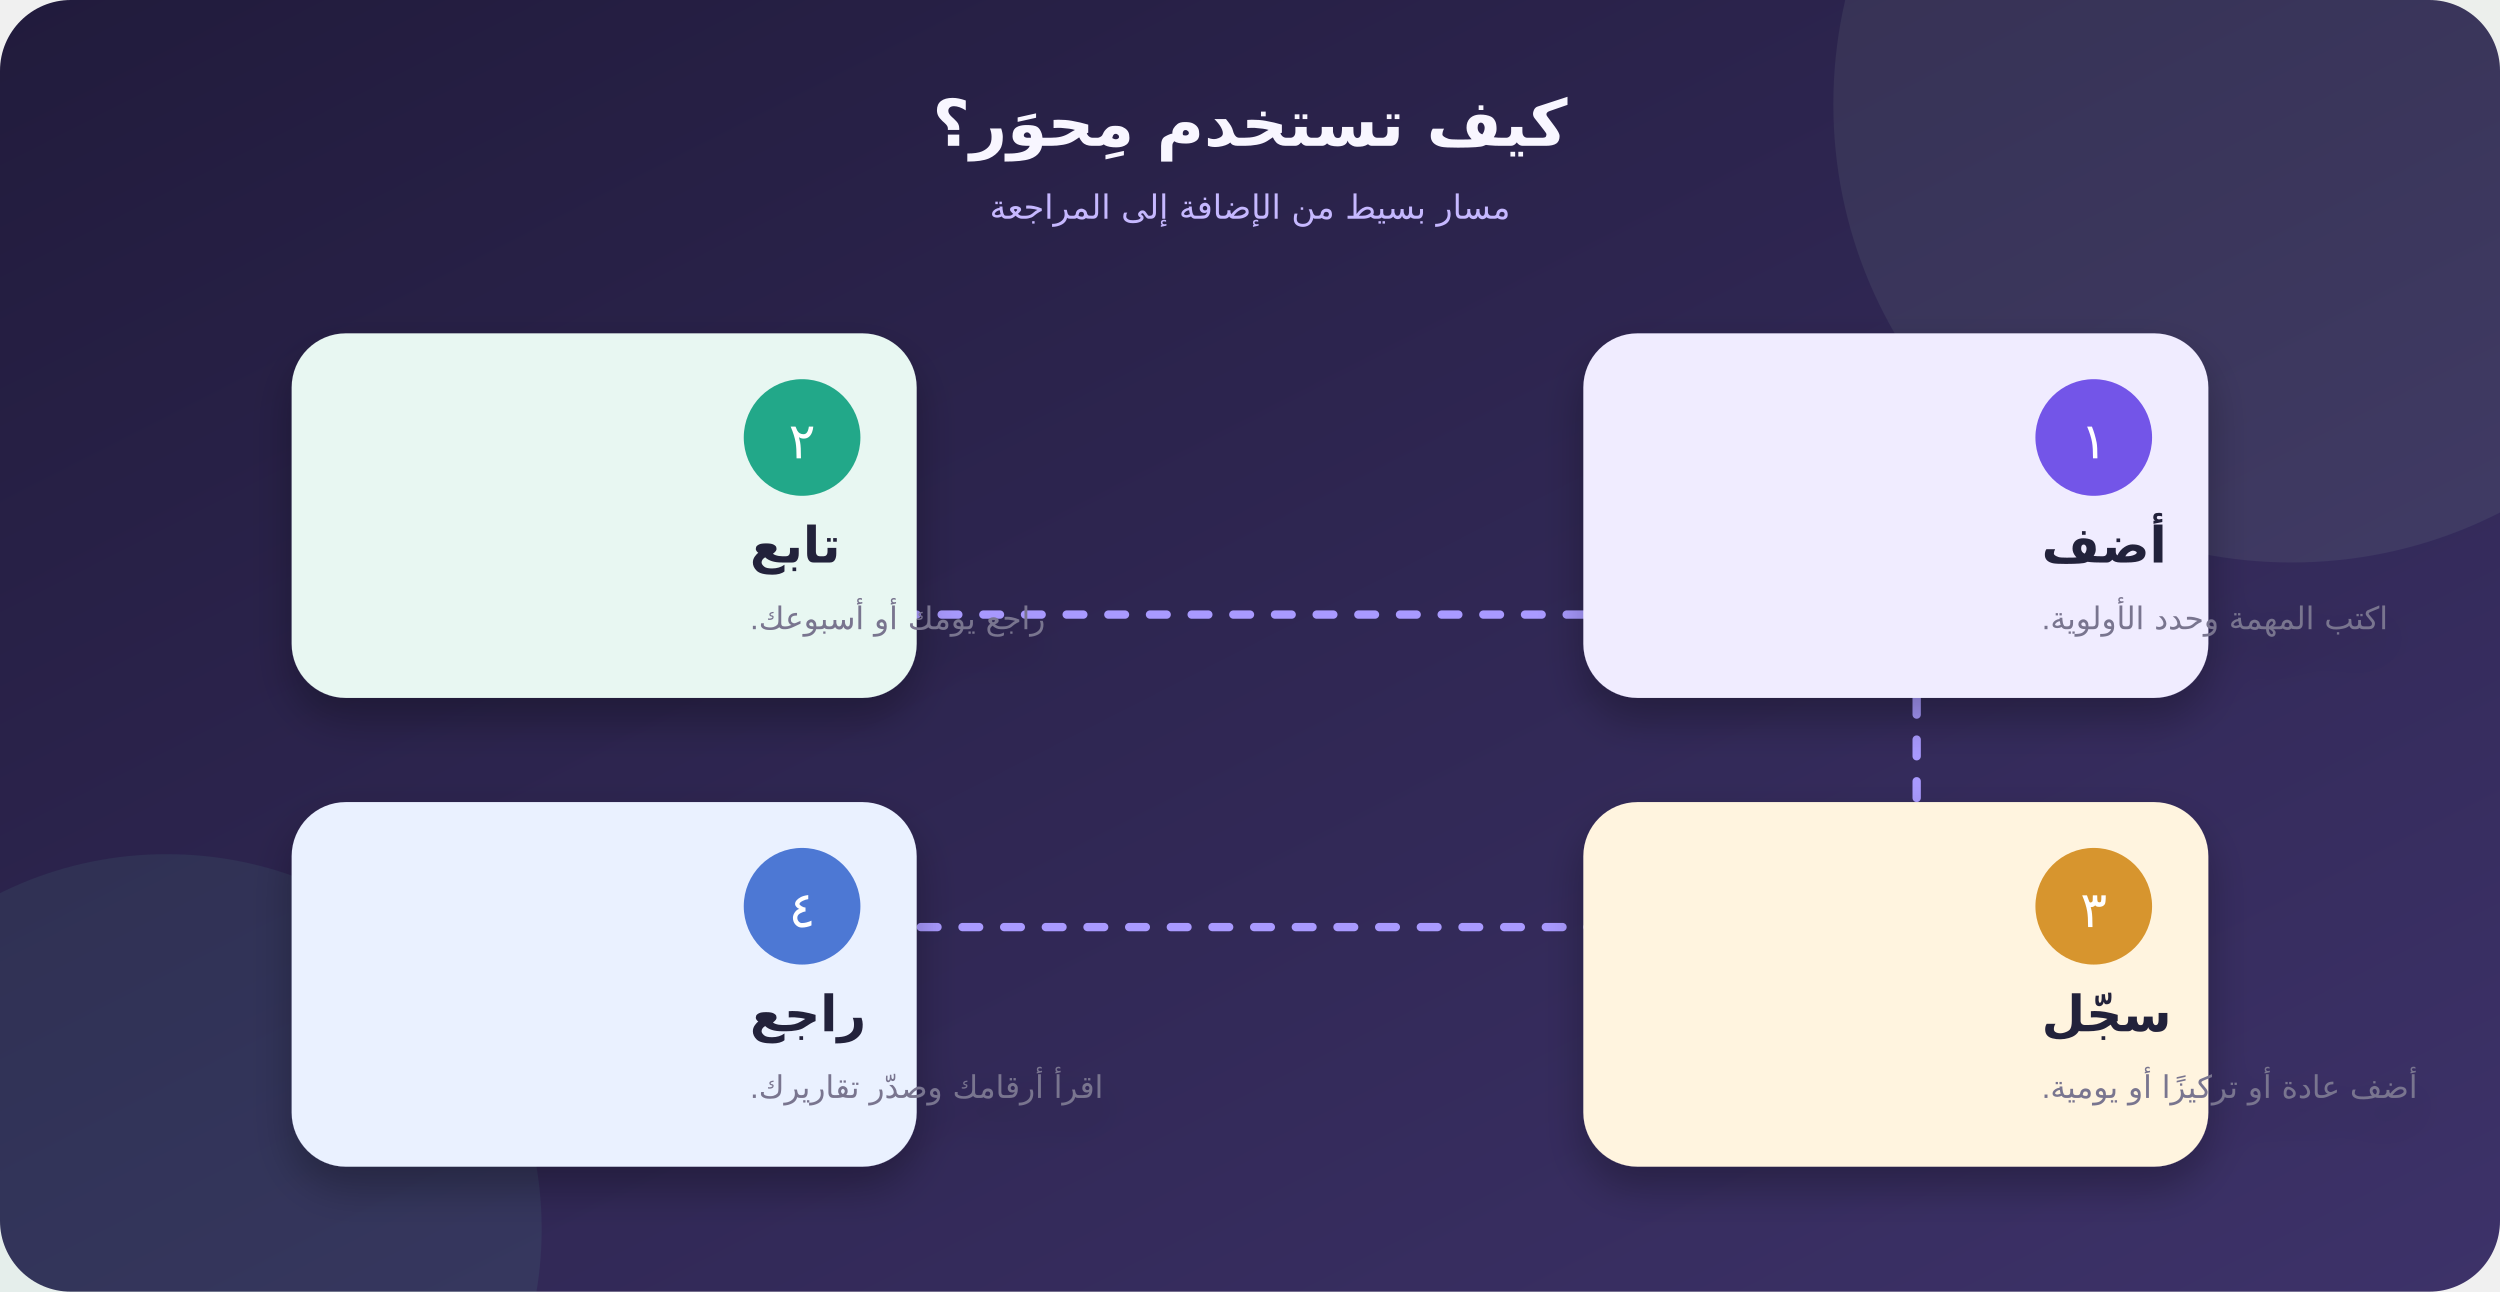
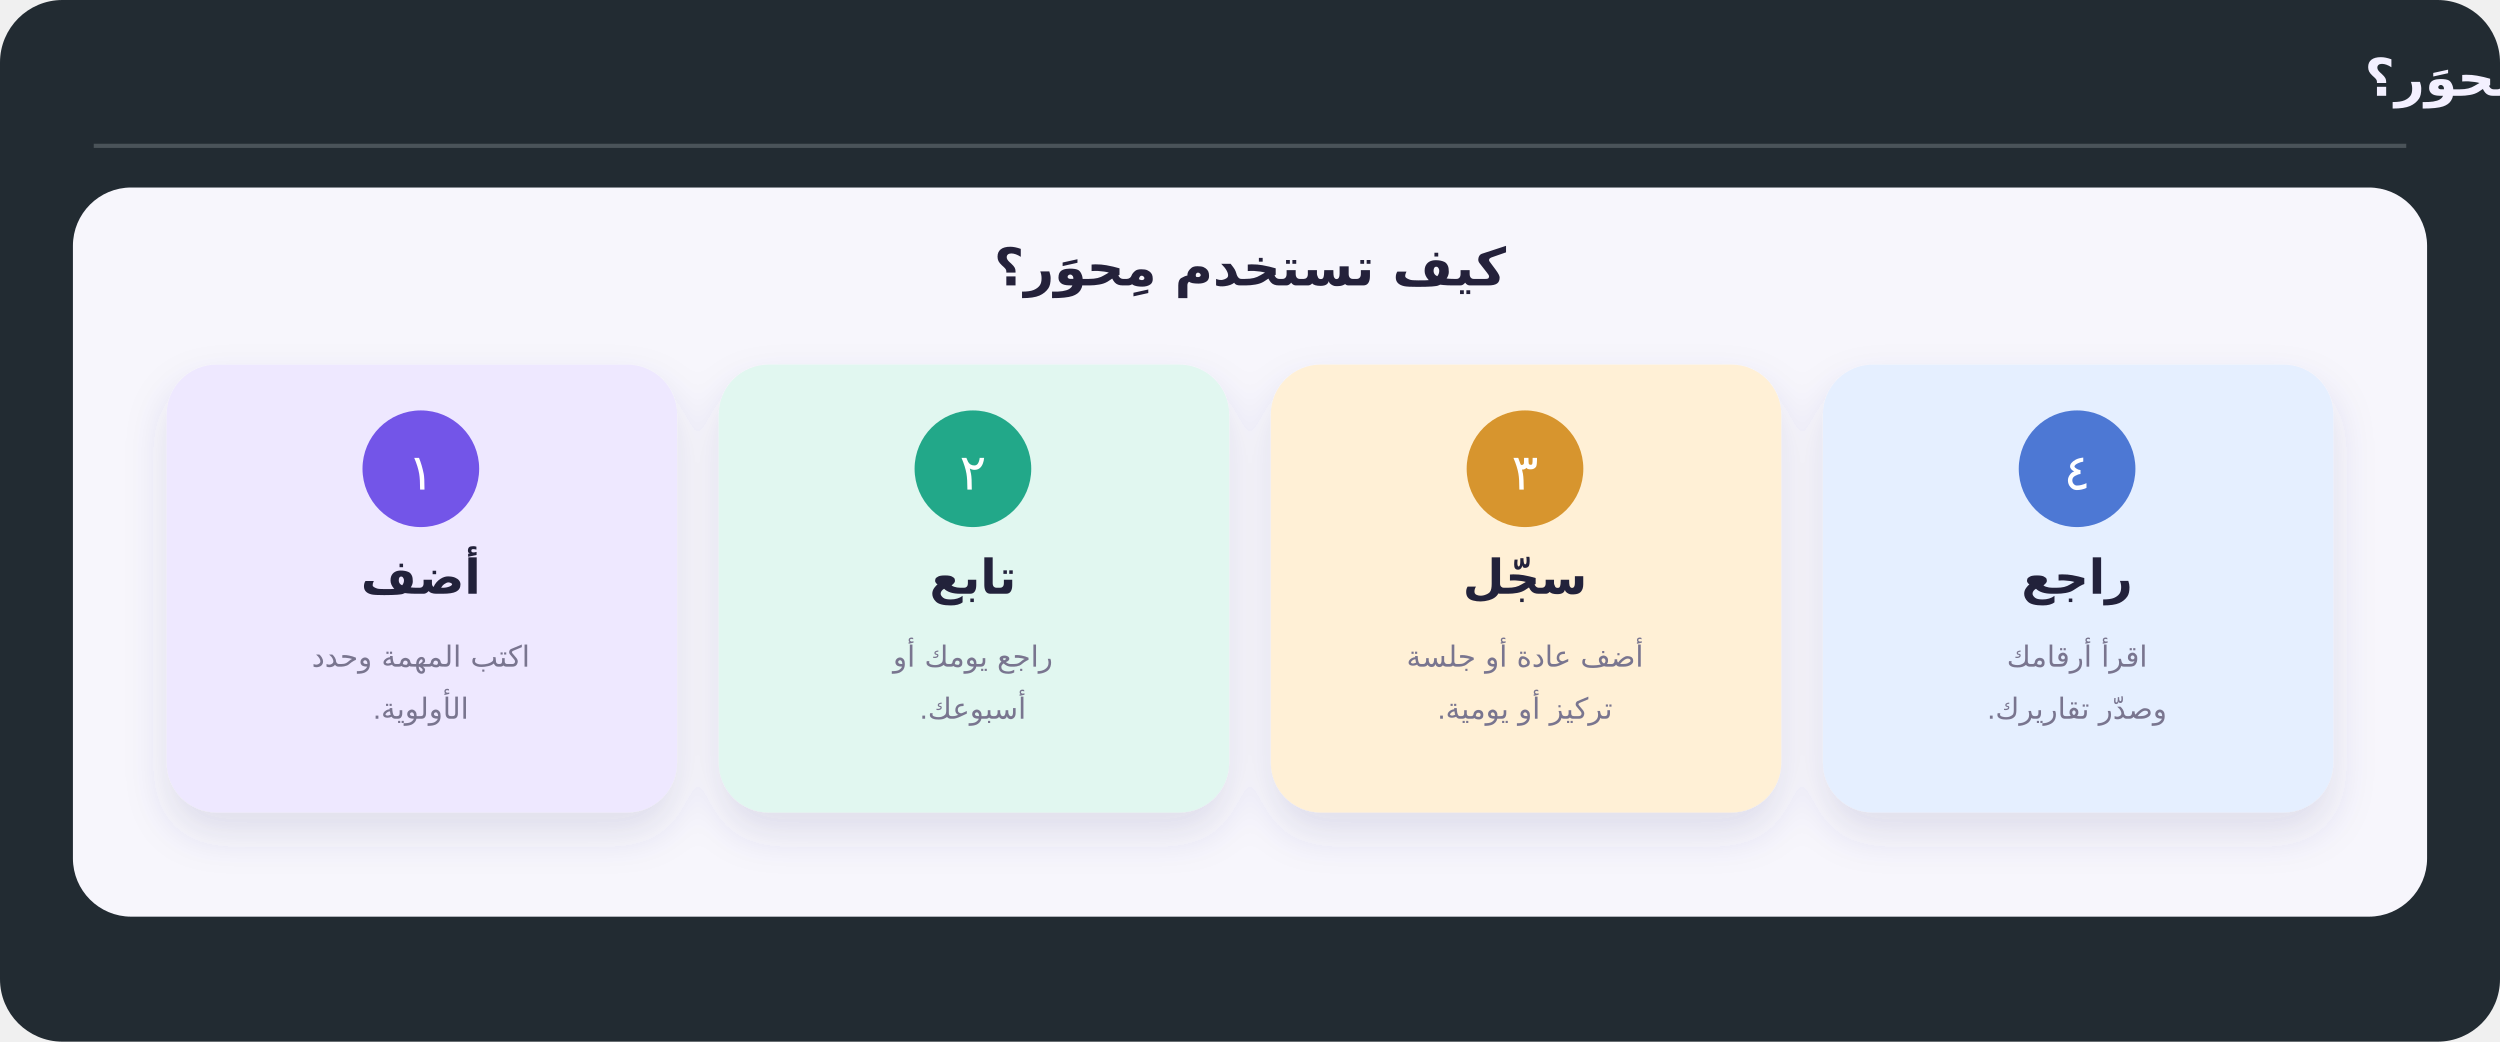
- <svg xmlns="http://www.w3.org/2000/svg" viewBox="0 0 1200 620" role="img" aria-labelledby="title description">
+ <svg xmlns="http://www.w3.org/2000/svg" viewBox="0 0 1200 500" role="img" aria-labelledby="title description">
  <defs>
-     <linearGradient id="bg" x1="0" y1="0" x2="1" y2="1">
-       <stop stop-color="#211b3c" />
-       <stop offset="1" stop-color="#3d3269" />
-     </linearGradient>
    <filter id="shadow" x="-10%" y="-10%" width="120%" height="130%">
-       <feDropShadow dx="0" dy="10" stdDeviation="10" flood-color="#080611" flood-opacity=".28" />
+       <feDropShadow dx="0" dy="10" stdDeviation="10" flood-color="#4c3a86" flood-opacity=".14" />
    </filter>
  </defs>
-   <rect width="1200" height="620" rx="34" fill="url(#bg)" />
-   <circle cx="1100" cy="50" r="220" fill="#b9e2c3" opacity=".08" />
-   <circle cx="80" cy="590" r="180" fill="#62d5b5" opacity=".08" />
-   <text x="600" y="70" text-anchor="middle" direction="rtl" font-family="Tahoma, Arial, sans-serif" font-size="31" font-weight="800" fill="#f8f6ff">كيف تستخدم مِحوَر؟</text>
-   <text x="600" y="105" text-anchor="middle" direction="rtl" font-family="Tahoma, Arial, sans-serif" font-size="16" fill="#c6b8ff">مسار بسيط من الإضافة إلى المراجعة</text>
-   <path d="M920 295H280M920 295V445H280" fill="none" stroke="#a99aff" stroke-width="4" stroke-linecap="round" stroke-dasharray="8 12" />
-   <path d="m300 282-20 13 20 13M300 432l-20 13 20 13" fill="none" stroke="#a99aff" stroke-width="4" stroke-linecap="round" stroke-linejoin="round" />
-   <g font-family="Tahoma, Arial, sans-serif" direction="rtl" filter="url(#shadow)">
+   <rect width="1200" height="500" rx="30" fill="#222b32" />
+   <text x="1135" y="46" text-anchor="end" direction="rtl" font-family="Tahoma, Arial, sans-serif" font-size="25" font-weight="800" fill="#f3f0ff">كيف تستخدم مِحوَر؟</text>
+   <path d="M45 70H1155" stroke="#4a5359" stroke-width="2" />
+   <rect x="35" y="90" width="1130" height="350" rx="28" fill="#f7f6fc" />
+   <text x="600" y="137" text-anchor="middle" direction="rtl" font-family="Tahoma, Arial, sans-serif" font-size="25" font-weight="800" fill="#24213a">كيف تستخدم مِحوَر؟</text>
+   <g font-family="Tahoma, Arial, sans-serif" direction="rtl" text-anchor="middle" filter="url(#shadow)">
    <g>
-       <rect x="760" y="160" width="300" height="175" rx="26" fill="#f0ecff" />
-       <circle cx="1005" cy="210" r="28" fill="#7354e8" />
-       <text x="1005" y="220" text-anchor="middle" font-size="24" fill="#fff">١</text>
-       <text x="980" y="270" text-anchor="end" font-size="24" font-weight="800" fill="#24213a">أضف</text>
-       <text x="980" y="302" text-anchor="end" font-size="15" fill="#79758f">اكتب المهمة وحدد الأولوية.</text>
+       <rect x="80" y="175" width="245" height="215" rx="24" fill="#eee8ff" />
+       <circle cx="202" cy="225" r="28" fill="#7354e8" />
+       <text x="202" y="235" font-size="24" fill="#fff">١</text>
+       <text x="202" y="285" font-size="23" font-weight="800" fill="#24213a">أضف</text>
+       <text x="202" y="320" font-size="14" fill="#79758f">اكتب المهمة وحدد</text>
+       <text x="202" y="345" font-size="14" fill="#79758f">الأولوية.</text>
    </g>
    <g>
-       <rect x="140" y="160" width="300" height="175" rx="26" fill="#e8f7f2" />
-       <circle cx="385" cy="210" r="28" fill="#24a889" />
-       <text x="385" y="220" text-anchor="middle" font-size="24" fill="#fff">٢</text>
-       <text x="360" y="270" text-anchor="end" font-size="24" font-weight="800" fill="#24213a">تابع</text>
-       <text x="360" y="302" text-anchor="end" font-size="15" fill="#79758f">راجع يومك أو أسبوعك.</text>
+       <rect x="345" y="175" width="245" height="215" rx="24" fill="#e1f7f0" />
+       <circle cx="467" cy="225" r="28" fill="#24a889" />
+       <text x="467" y="235" font-size="24" fill="#fff">٢</text>
+       <text x="467" y="285" font-size="23" font-weight="800" fill="#24213a">تابع</text>
+       <text x="467" y="320" font-size="14" fill="#79758f">راجع يومك أو</text>
+       <text x="467" y="345" font-size="14" fill="#79758f">أسبوعك.</text>
    </g>
    <g>
-       <rect x="760" y="385" width="300" height="175" rx="26" fill="#fff4df" />
-       <circle cx="1005" cy="435" r="28" fill="#d7952d" />
-       <text x="1005" y="445" text-anchor="middle" font-size="24" fill="#fff">٣</text>
-       <text x="980" y="495" text-anchor="end" font-size="24" font-weight="800" fill="#24213a">سجّل</text>
-       <text x="980" y="527" text-anchor="end" font-size="15" fill="#79758f">أضف عادة أو تركيزًا أو يومية.</text>
+       <rect x="610" y="175" width="245" height="215" rx="24" fill="#fff0d6" />
+       <circle cx="732" cy="225" r="28" fill="#d7952d" />
+       <text x="732" y="235" font-size="24" fill="#fff">٣</text>
+       <text x="732" y="285" font-size="23" font-weight="800" fill="#24213a">سجّل</text>
+       <text x="732" y="320" font-size="14" fill="#79758f">أضف عادة أو جلسة</text>
+       <text x="732" y="345" font-size="14" fill="#79758f">تركيز أو يومية.</text>
    </g>
    <g>
-       <rect x="140" y="385" width="300" height="175" rx="26" fill="#eaf1ff" />
-       <circle cx="385" cy="435" r="28" fill="#4d78d4" />
-       <text x="385" y="445" text-anchor="middle" font-size="24" fill="#fff">٤</text>
-       <text x="360" y="495" text-anchor="end" font-size="24" font-weight="800" fill="#24213a">راجع</text>
-       <text x="360" y="527" text-anchor="end" font-size="15" fill="#79758f">اقرأ أرقامك وصدّر تقاريرك.</text>
+       <rect x="875" y="175" width="245" height="215" rx="24" fill="#e5efff" />
+       <circle cx="997" cy="225" r="28" fill="#4d78d4" />
+       <text x="997" y="235" font-size="24" fill="#fff">٤</text>
+       <text x="997" y="285" font-size="23" font-weight="800" fill="#24213a">راجع</text>
+       <text x="997" y="320" font-size="14" fill="#79758f">اقرأ أرقامك</text>
+       <text x="997" y="345" font-size="14" fill="#79758f">وصدّر تقاريرك.</text>
    </g>
  </g>
</svg>
